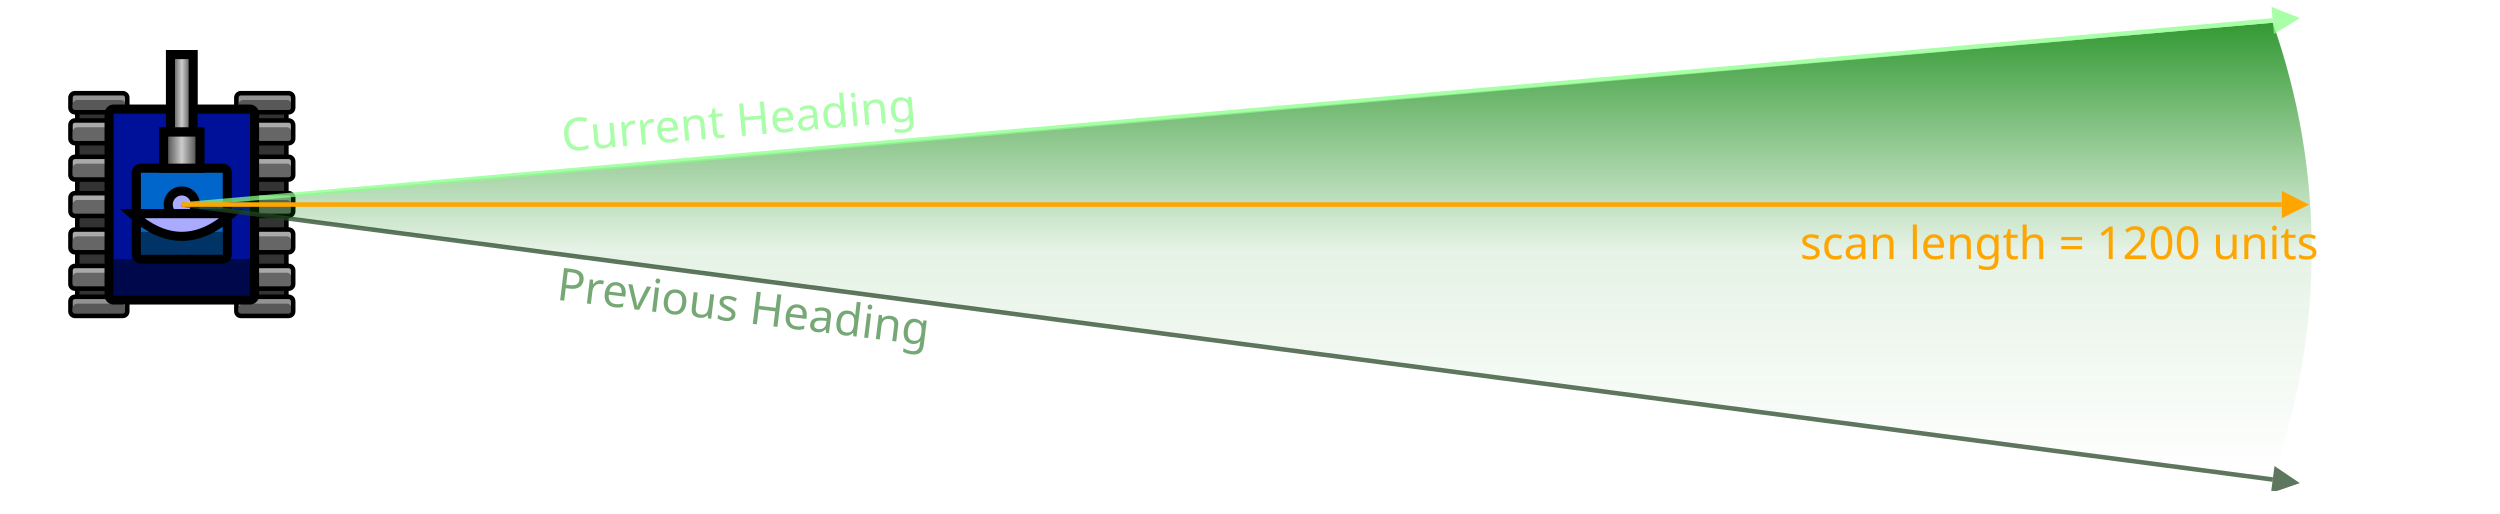
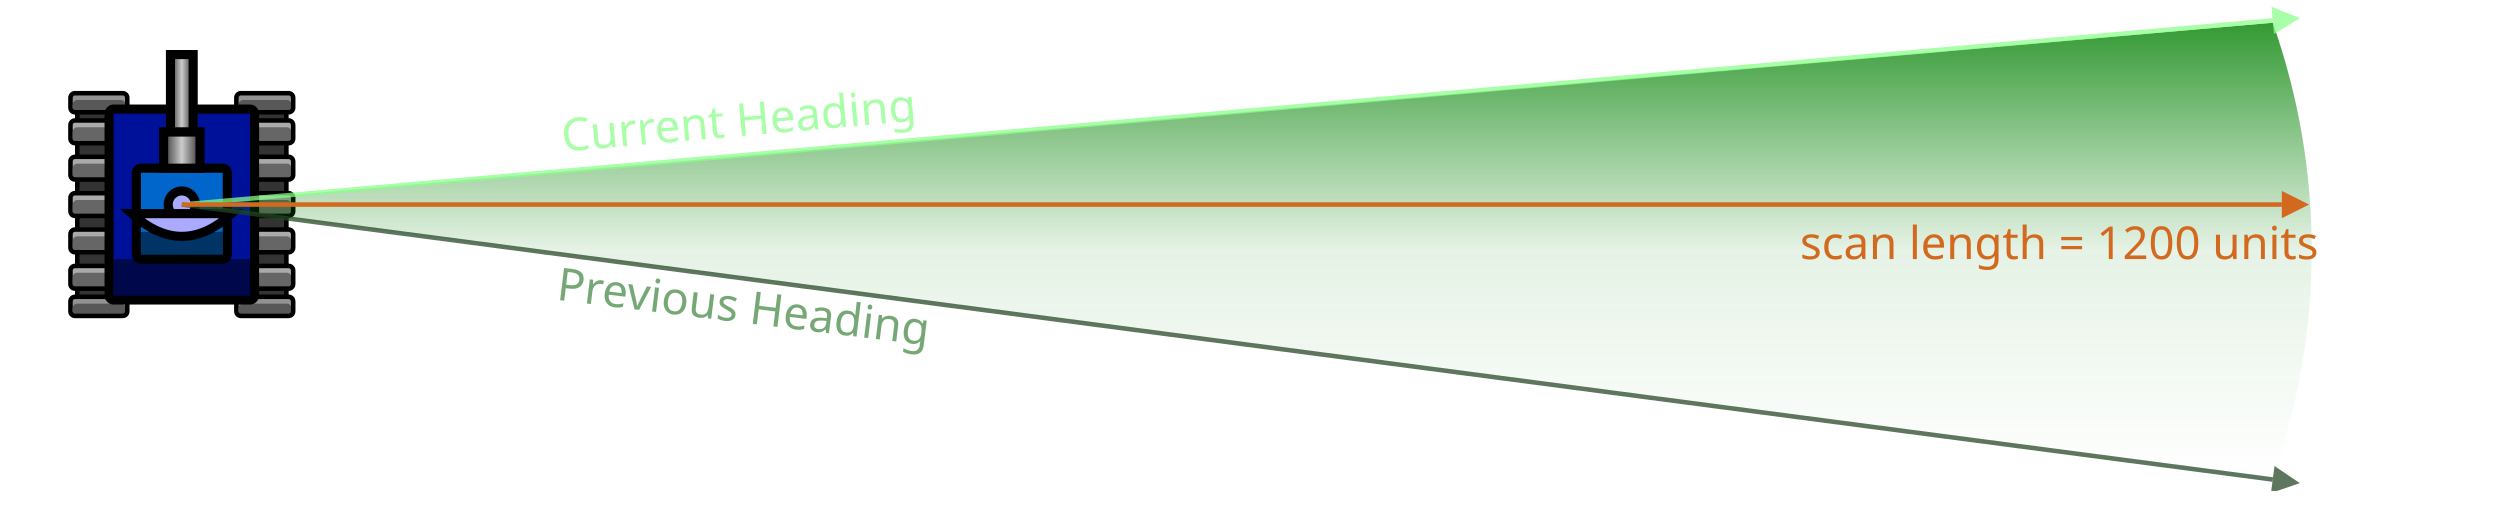
<svg xmlns="http://www.w3.org/2000/svg" version="1.1" width="550" height="113" viewBox="0 0 5500 1130">
  <style>
        .text { font: 100px sans-serif; }
    </style>
  <use href="#tank" transform="translate(0,50)" />
  <use href="#radar-sweep" transform="translate(0,50)" />
  <use href="#arrows-with-text" transform="translate(0,-50)" />
  <defs>
    <style>
            .tank-body, .tank-turret, .tank-radar {
            transform-origin: 400px 400px;
            }
            .tank-body {
            transform: rotate(var(--body-rotation, 10deg));
            }
            .tank-turret {
            transform: rotate(var(--turret-rotation, 80deg));
            }
            .tank-radar {
            transform: rotate(var(--radar-rotation, 127deg));
            }
        </style>
    <linearGradient id="cannon-grad" x1="0%" y1="0%" x2="100%" y2="0%">
      <stop offset="0%" stop-color="#333" />
      <stop offset="50%" stop-color="#CCC" />
      <stop offset="100%" stop-color="#333" />
    </linearGradient>
    <symbol id="link0">
      <rect x="5" y="55" width="125" height="25" fill="#aaaaaa" />
      <rect x="10" y="70" width="116" height="35" fill="#666666" rx="10" ry="10" />
      <rect x="5" y="55" width="125" height="50" fill="none" stroke="black" stroke-width="10" rx="10" ry="10" />
    </symbol>
    <symbol id="link30">
      <rect x="5" y="55" width="125" height="25" fill="#939393" />
      <rect x="10" y="70" width="116" height="30" fill="#585858" rx="10" ry="10" />
      <rect x="5" y="55" width="125" height="42" fill="none" stroke="black" stroke-width="10" rx="10" ry="10" />
    </symbol>
    <symbol id="link60">
      <rect x="5" y="55" width="125" height="20" fill="#555555" />
      <rect x="5" y="55" width="125" height="20" fill="none" stroke="black" stroke-width="10" rx="10" ry="10" />
    </symbol>
    <symbol id="main-track">
      <rect x="20" y="75" width="95" height="450" fill="#333333" stroke="black" stroke-width="10" />
    </symbol>
    <symbol id="track1">
      <use href="#main-track" />
      <use href="#link30" />
      <use href="#link0" y="60" />
      <use href="#link0" y="140" />
      <use href="#link0" y="220" />
      <use href="#link0" y="300" />
      <use href="#link0" y="380" />
      <use href="#link30" y="448" />
    </symbol>
    <symbol id="track2">
      <use href="#main-track" />
      <use href="#link60" />
      <use href="#link0" y="33" />
      <use href="#link0" y="113" />
      <use href="#link0" y="193" />
      <use href="#link0" y="273" />
      <use href="#link0" y="353" />
      <use href="#link0" y="433" />
    </symbol>
    <symbol id="track3">
      <use href="#main-track" />
      <use href="#link0" y="7" />
      <use href="#link0" y="87" />
      <use href="#link0" y="167" />
      <use href="#link0" y="247" />
      <use href="#link0" y="327" />
      <use href="#link0" y="407" />
      <use href="#link60" y="470" />
    </symbol>
    <symbol id="body">
      <use href="#track1" x="150" y="100" />
      <use href="#track1" x="515" y="100" />
      <rect x="240" y="190" width="320" height="420" fill="#019" stroke="black" stroke-width="20" rx="10" ry="10" />
      <rect x="250" y="520" width="300" height="80" fill="black" opacity="0.5" />
    </symbol>
    <symbol id="turret">
      <rect x="300" y="320" width="200" height="200" fill="#06C" stroke="black" stroke-width="20" rx="10" ry="10" />
      <rect x="310" y="460" width="180" height="50" fill="black" opacity="0.5" />
      <rect x="360" y="240" width="80" height="80" fill="url(#cannon-grad)" stroke="black" stroke-width="20" />
      <rect x="375" y="70" width="50" height="170" fill="url(#cannon-grad)" stroke="black" stroke-width="20" />
    </symbol>
    <symbol id="radar">
      <circle cx="400" cy="400" r="30" fill="#AAF" stroke="black" stroke-width="20" />
      <path d="M 290 420 q 110 100 220 0 z" fill="#AAF" stroke="black" stroke-width="20" />
    </symbol>
    <symbol id="tank">
      <use class="tank-body" href="#body" />
      <use class="tank-turret" href="#turret" />
      <use class="tank-radar" href="#radar" />
    </symbol>
    <defs>
      <linearGradient id="sweepGrad" gradientUnits="userSpaceOnUse" x1="0" y1="0" x2="0" y2="1000">
        <stop offset="0%" stop-color="green" stop-opacity="0.8" />
        <stop offset="50%" stop-color="green" stop-opacity="0.1" />
        <stop offset="100%" stop-color="green" stop-opacity="0" />
      </linearGradient>
      <clipPath id="sector">
        <path d="                     M 400 400                     L 5000 0                     A -1500 -1500 0 0 1 5000 1000                     Z" />
      </clipPath>
    </defs>
    <symbol id="radar-sweep">
      <rect x="0" y="0" width="5500" height="1000" fill="url(#sweepGrad)" clip-path="url(#sector)" />
    </symbol>
    <symbol id="arrows-with-text">
      <marker id="arrow-head-1" markerWidth="20" markerHeight="20" refX="6" refY="3" orient="auto">
        <polygon points="6 0, 12 3, 6 6" fill="#8F8B" />
      </marker>
      <marker id="arrow-head-2" markerWidth="20" markerHeight="20" refX="6" refY="3" orient="auto">
        <polygon points="6 0, 12 3, 6 6" fill="#242B" />
      </marker>
      <marker id="arrow-head-3" markerWidth="20" markerHeight="20" refX="6" refY="3" orient="auto">
-         <polygon points="6 0, 12 3, 6 6" fill="orange" />
+         <polygon points="6 0, 12 3, 6 6" fill="chocolate" />
      </marker>
      <line x1="400" y1="500" x2="5000" y2="95" stroke="#8F8B" stroke-width="10" marker-end="url(#arrow-head-1)" />
      <line x1="400" y1="500" x2="5000" y2="1105" stroke="#242B" stroke-width="10" marker-end="url(#arrow-head-2)" />
-       <line x1="400" y1="500" x2="5020" y2="500" stroke="orange" stroke-width="10" marker-end="url(#arrow-head-3)" />
+       <line x1="400" y1="500" x2="5020" y2="500" stroke="chocolate" stroke-width="10" marker-end="url(#arrow-head-3)" />
      <text x="1200" y="490" class="text" fill="#8F8B" transform="rotate(-5)">Current Heading</text>
      <text x="1300" y="555" class="text" fill="#484B" transform="rotate(7)">Previous Heading</text>
-       <text x="3960" y="620" class="text" fill="orange">scan length = 1200 units</text>
+       <text x="3960" y="620" class="text" fill="chocolate">scan length = 1200 units</text>
    </symbol>
  </defs>
</svg>
